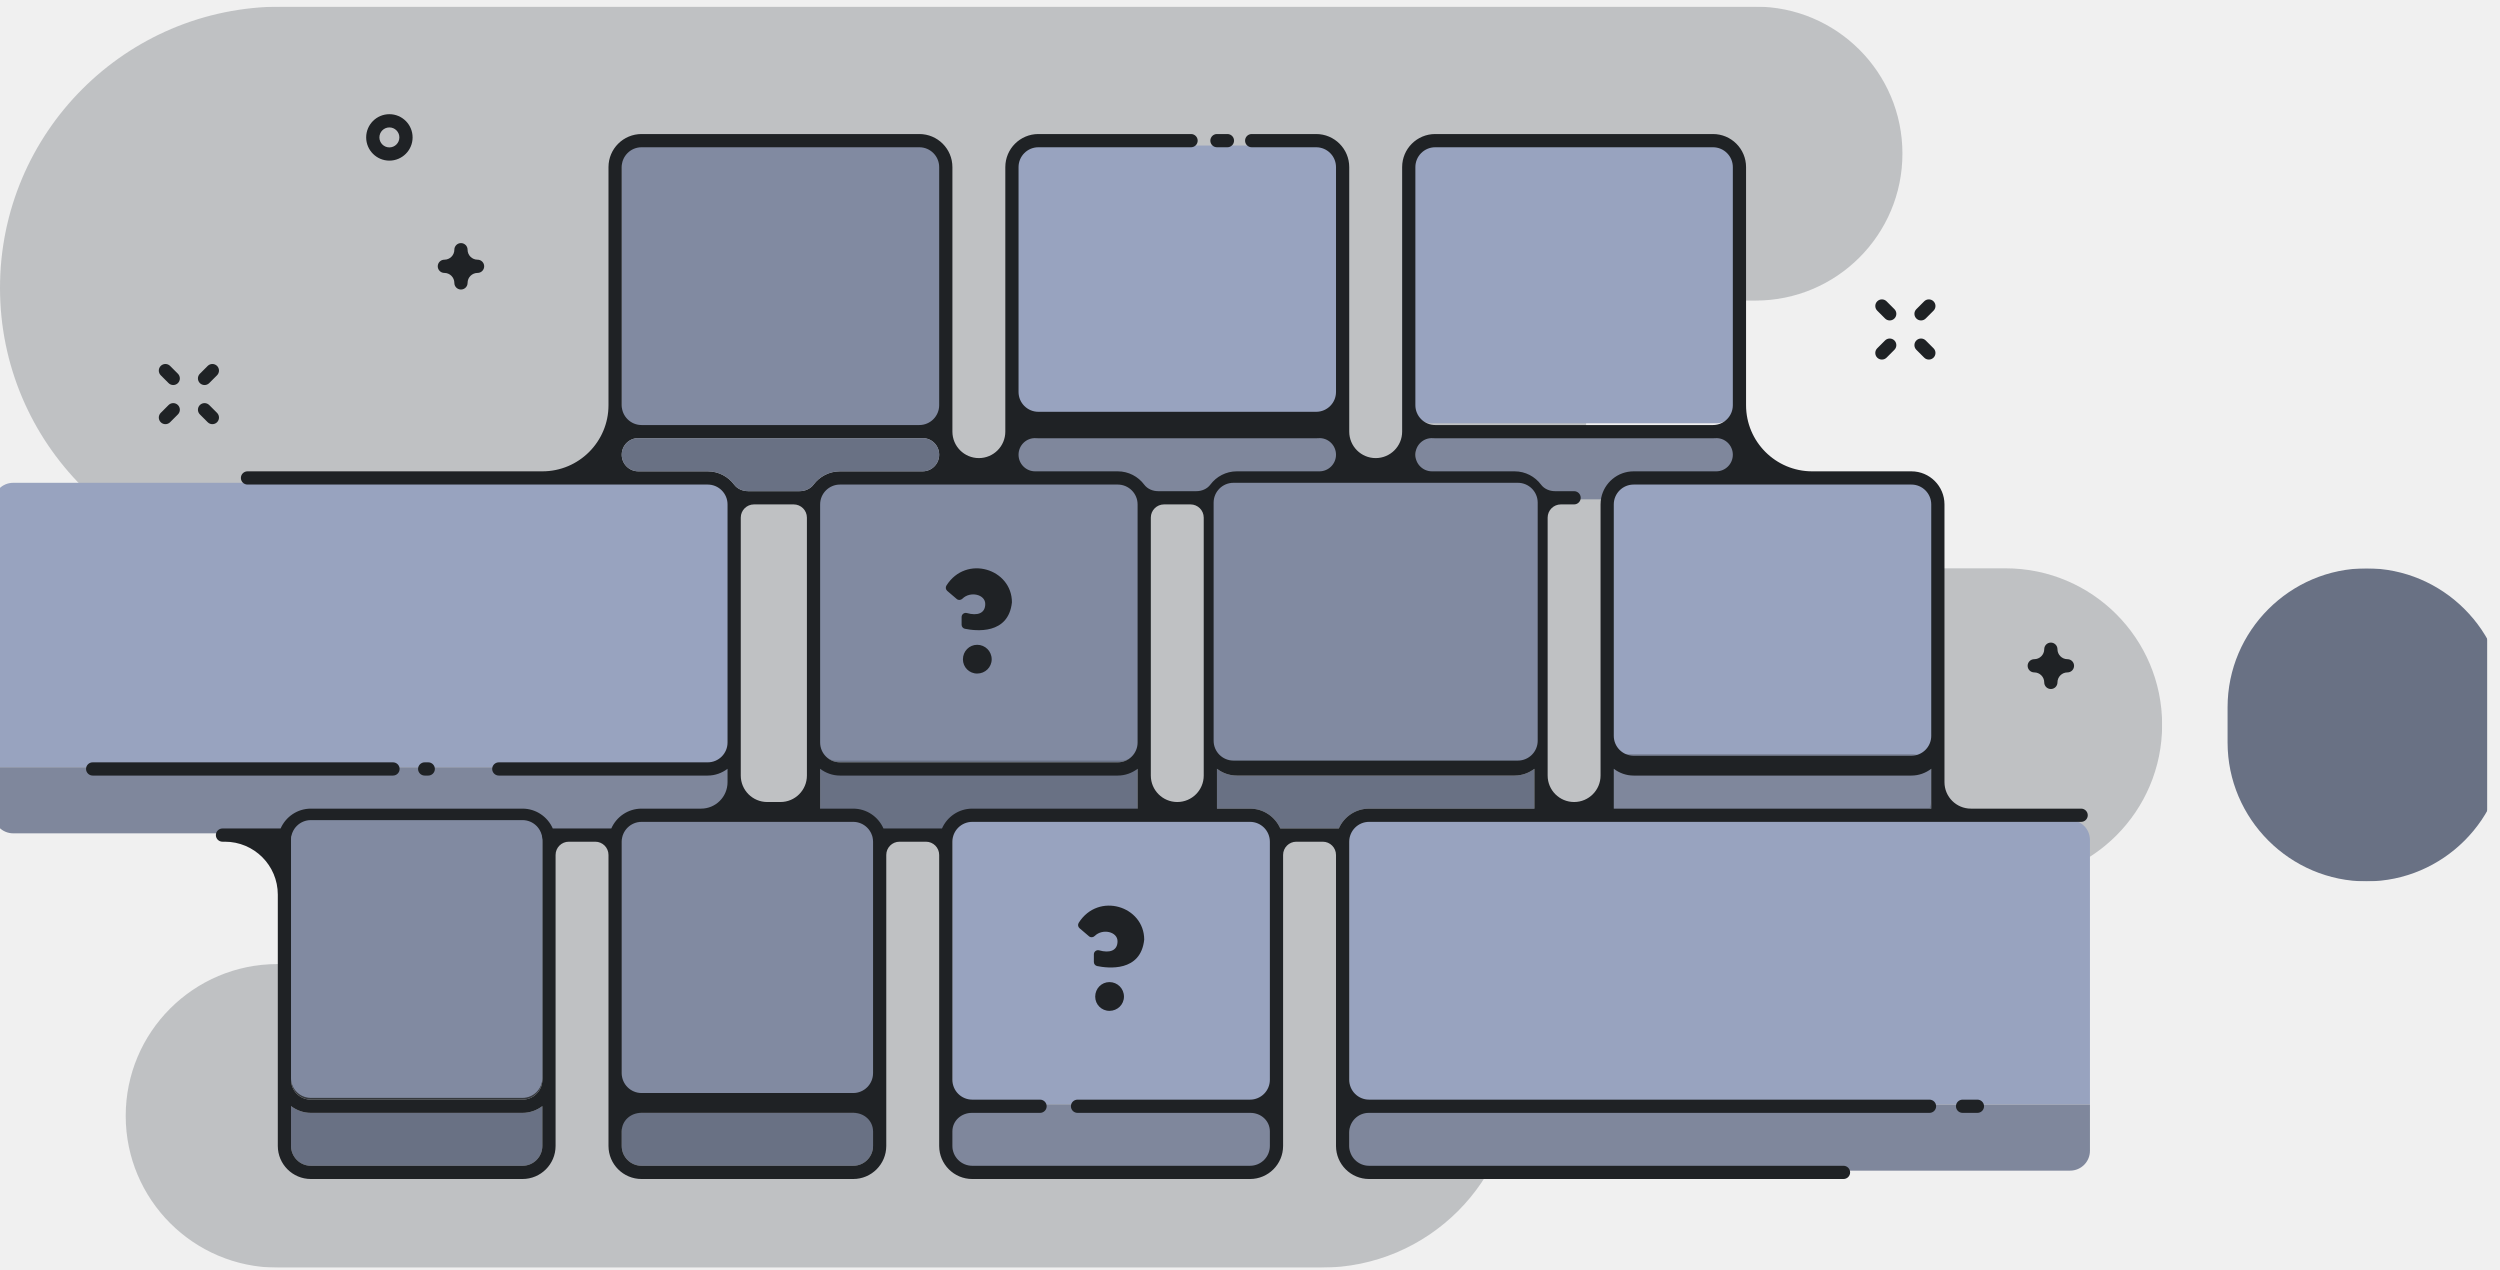
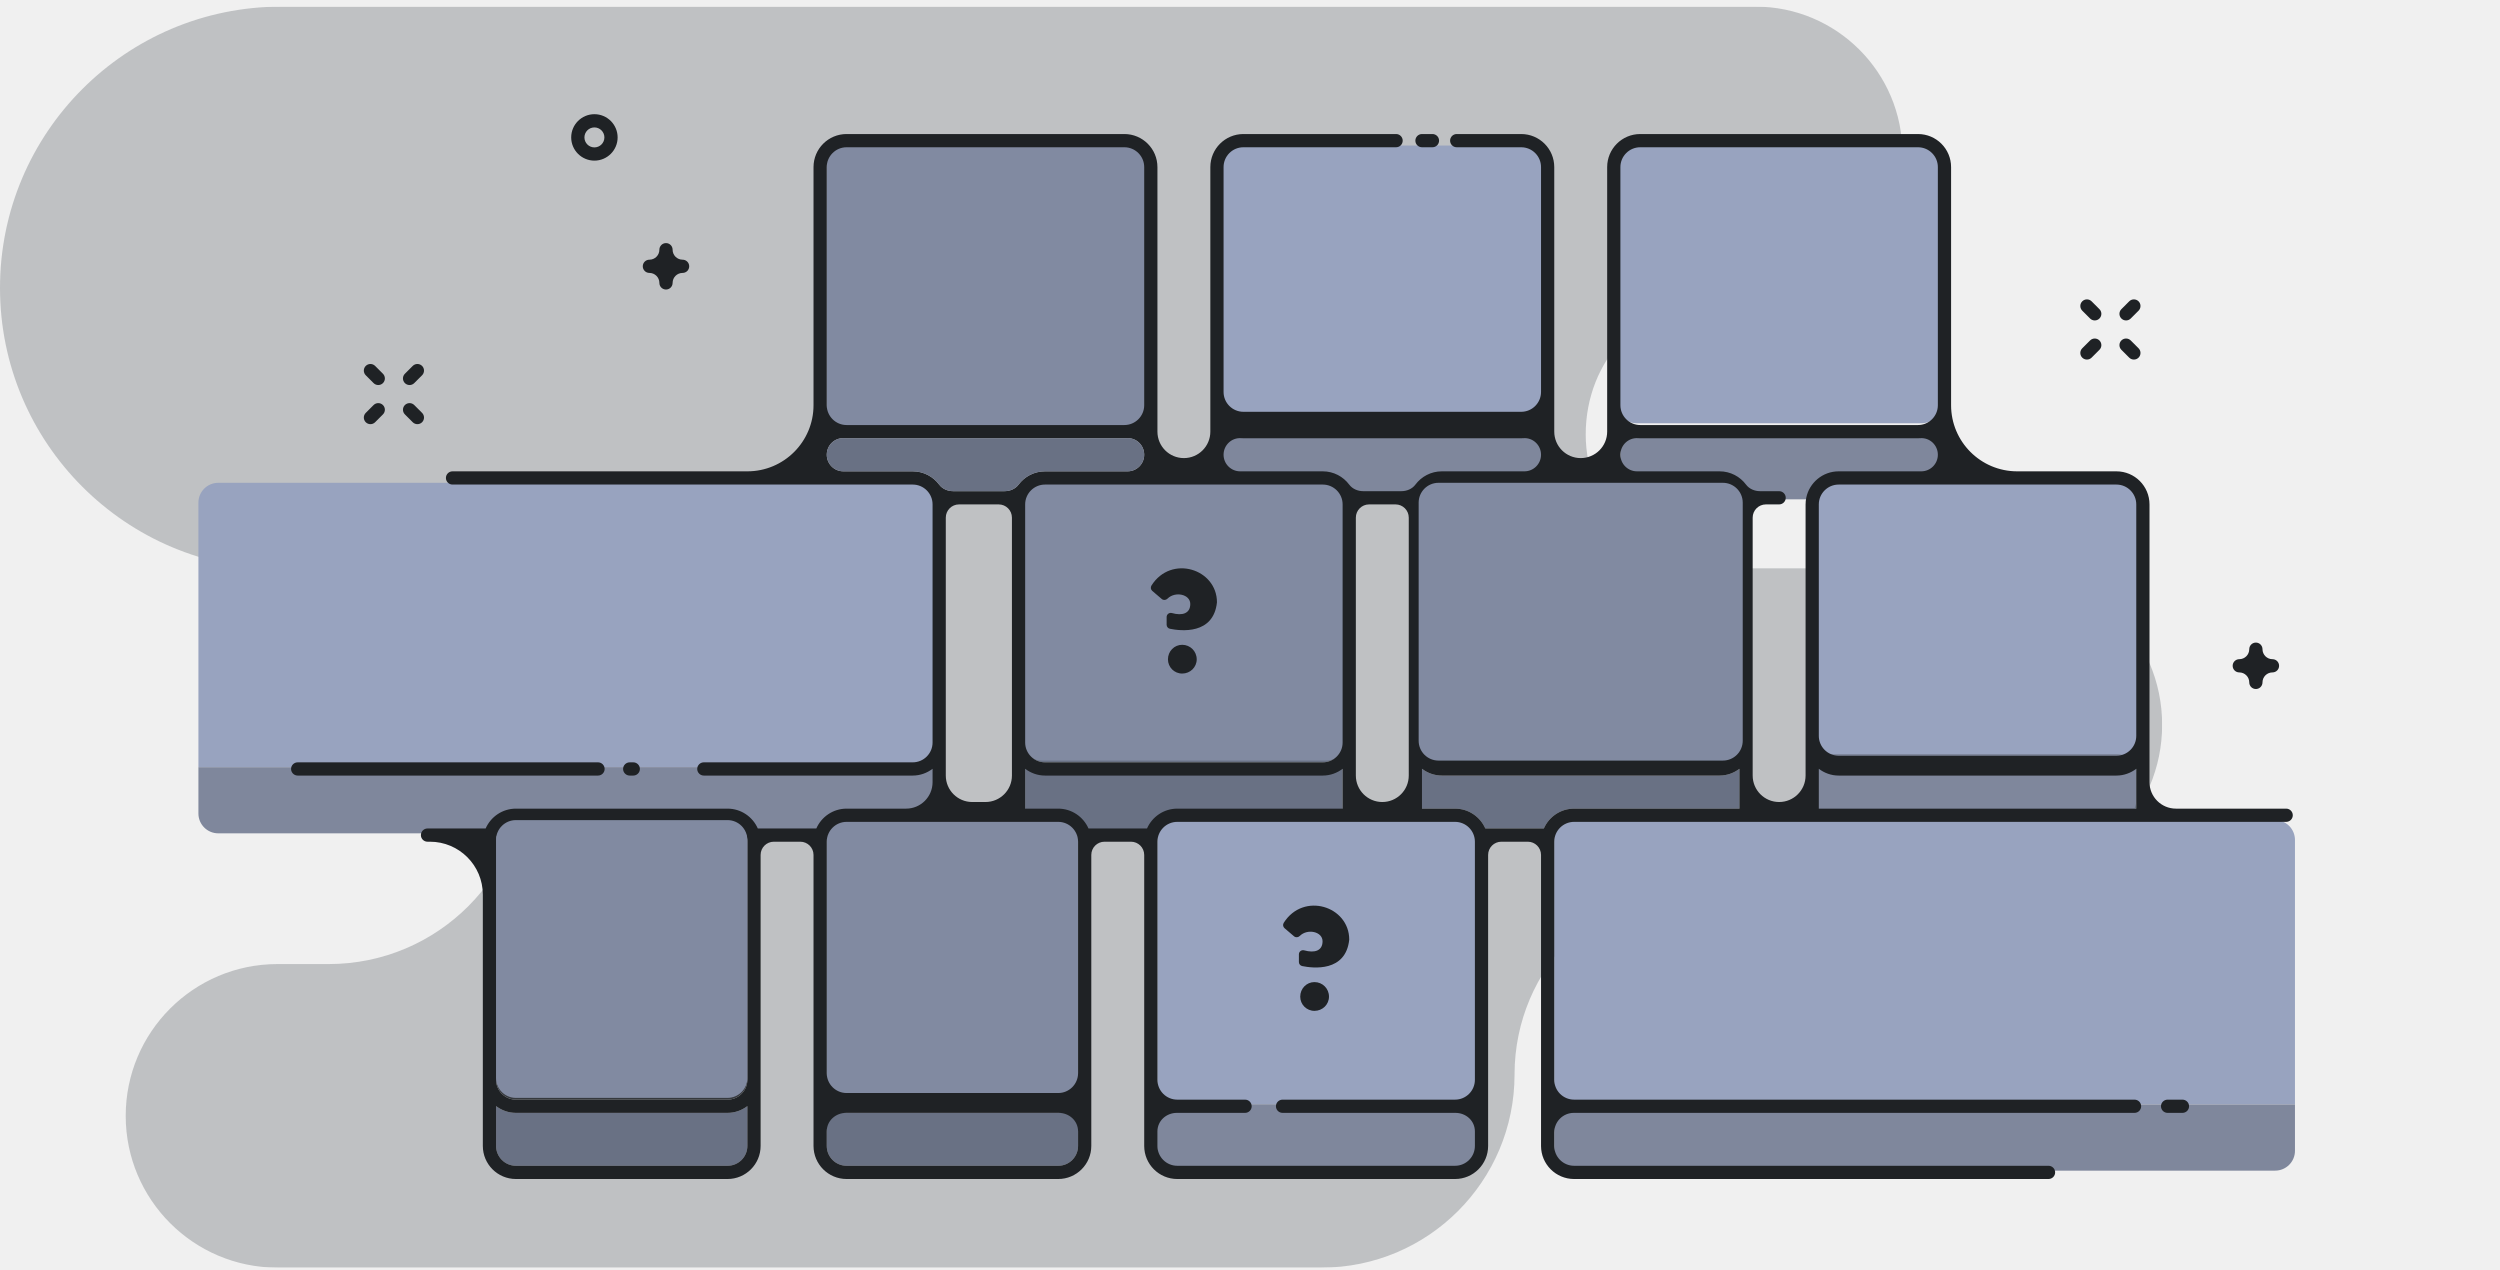
<svg xmlns="http://www.w3.org/2000/svg" width="378" height="192" viewBox="0 0 378 192" fill="none">
  <g clip-path="url(#clip0)">
    <mask id="mask0" mask-type="alpha" maskUnits="userSpaceOnUse" x="0" y="1" width="327" height="191">
      <path d="M0 96.334V191.667H326.916V1H0V96.334Z" fill="white" />
    </mask>
    <g mask="url(#mask0)">
      <path fill-rule="evenodd" clip-rule="evenodd" d="M287.648 23.22V23.23C287.648 35.501 277.7 45.449 265.428 45.449H259.24C248.062 45.449 239.76 54.511 239.76 65.69C239.76 76.867 248.822 85.93 260 85.93H303.248C316.32 85.93 326.916 96.527 326.916 109.598C326.916 122.669 316.32 133.266 303.248 133.266H258.2C242.073 133.266 229 146.339 229 162.466C229 178.593 215.927 191.667 199.8 191.667H41.957C29.282 191.667 19.007 181.392 19.007 168.717C19.007 156.042 29.282 145.766 41.957 145.766H49.694C66.18 145.766 79.544 132.402 79.544 115.916V115.908C79.544 99.423 66.18 86.059 49.694 86.059H42.529C19.041 86.059 0 67.018 0 43.53C0 20.041 19.041 1 42.529 1H265.428C277.7 1 287.648 10.949 287.648 23.22Z" fill="#4F545C" fill-opacity="0.3" />
    </g>
-     <rect x="153.5" y="22" width="49" height="42" rx="3" fill="#98A3BF" />
-     <rect x="213.5" y="22" width="49" height="42" rx="3" fill="#98A3BF" />
-     <rect x="243.5" y="73" width="49" height="42" rx="3" fill="#98A3BF" />
-     <rect x="144" y="124" width="49" height="43" rx="3" fill="#98A3BF" />
-     <path d="M204 127C204 125.343 205.343 124 207 124H313C314.657 124 316 125.343 316 127V167H207C205.343 167 204 165.657 204 164V127Z" fill="#98A3BF" />
-     <path d="M-1 76C-1 74.343 0.343 73 2 73H108C109.657 73 111 74.343 111 76V116H-1V76Z" fill="#98A3BF" />
-     <path fill-rule="evenodd" clip-rule="evenodd" d="M145.892 95.071C145.601 95.011 145.394 94.756 145.394 94.459V93.294C145.394 92.874 145.797 92.581 146.2 92.695C147.771 93.137 148.97 92.758 148.97 91.322C148.97 89.848 146.685 89.362 145.527 90.514C145.288 90.753 144.915 90.788 144.659 90.569L143.225 89.346C142.988 89.144 142.934 88.797 143.1 88.534C146.075 83.826 153.004 86.007 153.004 91.07C152.488 96.014 147.501 95.401 145.892 95.071ZM147.747 101.842C146.551 101.842 145.595 100.885 145.595 99.689C145.595 98.471 146.551 97.493 147.747 97.493C148.965 97.493 149.944 98.471 149.944 99.689C149.944 100.885 148.965 101.842 147.747 101.842ZM172.004 86.266V76.266C172.004 74.612 170.659 73.266 169.004 73.266H127.004C125.35 73.266 124.004 74.612 124.004 76.266V86.266V112.266C124.004 113.921 125.35 115.266 127.004 115.266H169.004C170.659 115.266 172.004 113.921 172.004 112.266V86.266ZM193.58 125.266H202.428C203.201 123.503 204.959 122.266 207.004 122.266H232.004V116.241C231.165 116.875 230.134 117.266 229.004 117.266H187.004C185.874 117.266 184.842 116.875 184.004 116.241V122.266H189.004C191.049 122.266 192.806 123.503 193.58 125.266ZM292.004 116.241C291.166 116.876 290.134 117.266 289.004 117.266H247.004C245.874 117.266 244.842 116.876 244.004 116.241V122.266H292.004V116.241ZM82.004 167.241C81.166 167.876 80.134 168.266 79.004 168.266H47.004C45.874 168.266 44.842 167.876 44.004 167.241V173.266C44.004 174.921 45.35 176.266 47.004 176.266H79.004C80.658 176.266 82.004 174.921 82.004 173.266V167.241ZM132.004 167.241C131.166 167.876 130.134 168.266 129.004 168.266H97.004C95.874 168.266 94.842 167.876 94.004 167.241V173.266C94.004 174.921 95.35 176.266 97.004 176.266H129.004C130.658 176.266 132.004 174.921 132.004 173.266V167.241ZM129.004 124.266H97.004C95.35 124.266 94.004 125.612 94.004 127.266V137.266V163.266C94.004 164.92 95.35 166.266 97.004 166.266H129.004C130.658 166.266 132.004 164.92 132.004 163.266V137.266V127.266C132.004 125.612 130.658 124.266 129.004 124.266ZM157.255 168.266H147.004C145.874 168.266 144.842 167.875 144.004 167.241V173.266C144.004 174.92 145.35 176.266 147.004 176.266H189.004C190.658 176.266 192.004 174.92 192.004 173.266V167.241C191.166 167.875 190.134 168.266 189.004 168.266H162.922C162.37 168.266 161.922 167.819 161.922 167.266H158.255C158.255 167.819 157.807 168.266 157.255 168.266Z" fill="#697184" />
-     <path d="M-1 116H111V123C111 124.657 109.657 126 108 126H2C0.343 126 -1 124.657 -1 123V116Z" fill="#7F879C" />
-     <path fill-rule="evenodd" clip-rule="evenodd" d="M184.004 22.266H185.587C186.14 22.266 186.587 21.819 186.587 21.266C186.587 20.713 186.14 20.266 185.587 20.266H184.004C183.452 20.266 183.004 20.713 183.004 21.266C183.004 21.819 183.452 22.266 184.004 22.266ZM60.422 116.266C60.422 115.713 59.974 115.266 59.422 115.266H14.01C13.458 115.266 13.01 115.713 13.01 116.266C13.011 116.819 13.458 117.266 14.01 117.266H59.422C59.974 117.266 60.422 116.819 60.422 116.266ZM64.752 117.266C65.304 117.266 65.752 116.819 65.752 116.266C65.752 115.713 65.304 115.266 64.752 115.266H64.211C63.659 115.266 63.211 115.713 63.211 116.266C63.212 116.819 63.659 117.266 64.211 117.266H64.752Z" fill="#1F2225" />
-     <rect x="94" y="22" width="49" height="43" rx="3" fill="#818AA1" />
-     <rect x="123.5" y="73" width="49" height="42" rx="3" fill="#818AA1" />
-     <rect x="94" y="124" width="38" height="42" rx="3" fill="#818AA1" />
-     <path d="M204 170C204 168.343 205.343 167 207 167H316V174C316 175.657 314.657 177 313 177H207C205.343 177 204 175.657 204 174V170Z" fill="#7F879C" />
-     <path d="M144 170C144 168.343 145.343 167 147 167H190C191.657 167 193 168.343 193 170V174C193 175.657 191.657 177 190 177H147C145.343 177 144 175.657 144 174V170Z" fill="#7F879C" />
-     <path d="M214 68C214 66.343 215.343 65 217 65H260C261.657 65 263 66.343 263 68V69.5C263 71.157 261.657 72.5 260 72.5H255H246.942C246.031 72.5 245.169 72.914 244.599 73.626L243.5 75C243.18 75.32 242.746 75.5 242.293 75.5H241H234L216.925 75.073C215.298 75.032 214 73.702 214 72.074V68Z" fill="#7F879C" />
-     <path d="M243 117C243 115.343 244.343 114 246 114H289C290.657 114 292 115.343 292 117V121C292 122.657 290.657 124 289 124H246C244.343 124 243 122.657 243 121V117Z" fill="#7F879C" />
-     <path d="M153 65H203V72H186.5L182 74.5L178 75L174 74.5L170 72H153V65Z" fill="#7F879C" />
-     <path fill-rule="evenodd" clip-rule="evenodd" d="M133.576 126H142.424C143.197 124.047 144.955 122.676 147 122.676H172V116C171.161 116.702 170.13 117.136 169 117.136H127C125.87 117.136 124.838 116.702 124 116V122.676H129C131.045 122.676 132.802 124.047 133.576 126Z" fill="#697184" />
-     <path fill-rule="evenodd" clip-rule="evenodd" d="M202.428 125.266H193.58C192.806 123.503 191.049 122.266 189.004 122.266H184.004V116.241C184.843 116.875 185.874 117.266 187.004 117.266H229.004C230.134 117.266 231.166 116.875 232.004 116.241V122.266H207.004C204.959 122.266 203.201 123.503 202.428 125.266ZM192.004 137.266V163.266C192.004 164.923 190.661 166.266 189.004 166.266H162.922C162.37 166.266 161.922 166.713 161.922 167.266C161.922 167.819 162.37 168.266 162.922 168.266H189.004H189.038C190.651 168.254 192.004 169.453 192.004 171.066V173.266C192.004 174.923 190.661 176.266 189.004 176.266H147.004C145.347 176.266 144.004 174.923 144.004 173.266V171.066C144.004 169.453 145.358 168.254 146.97 168.266H147.004H157.255C157.807 168.266 158.255 167.819 158.255 167.266C158.255 166.713 157.807 166.266 157.255 166.266H147.004C145.347 166.266 144.004 164.923 144.004 163.266V137.266V127.266C144.004 125.609 145.347 124.266 147.004 124.266H189.004C190.661 124.266 192.004 125.609 192.004 127.266V137.266ZM142.428 125.266H133.58C132.806 123.503 131.049 122.266 129.004 122.266H124.004V116.241C124.843 116.875 125.874 117.266 127.004 117.266H169.004C170.134 117.266 171.166 116.875 172.004 116.241V122.266H147.004C144.959 122.266 143.201 123.503 142.428 125.266ZM132.004 137.266V162.265C132.004 163.919 130.658 165.265 129.004 165.265H97.004C95.35 165.265 94.004 163.919 94.004 162.265V137.266V127.266C94.004 125.612 95.35 124.266 97.004 124.266H129.004C130.658 124.266 132.004 125.612 132.004 127.266V137.266ZM132.004 173.266C132.004 174.923 130.661 176.266 129.004 176.266H97.004C95.347 176.266 94.004 174.923 94.004 173.266V171.066C94.004 169.453 95.358 168.254 96.97 168.266H97.004H129.004H129.038C130.651 168.254 132.004 169.453 132.004 171.066V173.266ZM118.004 121.265H116.004C113.795 121.265 112.004 119.474 112.004 117.265V112.266V86.266V78.266C112.004 77.162 112.9 76.266 114.004 76.266H120.004C121.109 76.266 122.004 77.162 122.004 78.266V86.266V112.266V117.265C122.004 119.474 120.213 121.265 118.004 121.265ZM107.004 71.266H96.514C95.128 71.266 94.004 70.142 94.004 68.756V68.752C94.004 67.309 95.217 66.151 96.656 66.253C96.771 66.262 96.887 66.266 97.004 66.266H139.004C139.121 66.266 139.238 66.262 139.353 66.253C140.792 66.151 142.004 67.309 142.004 68.752V68.756C142.004 70.142 140.881 71.266 139.494 71.266H127.004C125.368 71.266 123.916 72.058 123.005 73.277C122.514 73.933 121.702 74.266 120.883 74.266H113.125C112.306 74.266 111.494 73.933 111.004 73.277C110.092 72.058 108.64 71.266 107.004 71.266ZM94.004 35.266V25.266C94.004 23.612 95.35 22.266 97.004 22.266H139.004C140.658 22.266 142.004 23.612 142.004 25.266V35.266V61.266C142.004 62.92 140.658 64.266 139.004 64.266H97.004C95.35 64.266 94.004 62.92 94.004 61.266V35.266ZM169.004 73.266C170.658 73.266 172.004 74.612 172.004 76.266V86.266V112.266C172.004 113.92 170.658 115.266 169.004 115.266H127.004C125.35 115.266 124.004 113.92 124.004 112.266V86.266V76.266C124.004 74.612 125.35 73.266 127.004 73.266H169.004ZM174.004 112.266V86.266V78.266C174.004 77.162 174.9 76.266 176.004 76.266H180.004C181.109 76.266 182.004 77.162 182.004 78.266V86.266V112.266V117.265C182.004 119.474 180.213 121.265 178.004 121.265C175.795 121.265 174.004 119.474 174.004 117.265V112.266ZM154.004 68.752C154.004 67.309 155.217 66.151 156.656 66.253C156.771 66.262 156.887 66.266 157.004 66.266H199.004C199.121 66.266 199.238 66.262 199.353 66.253C200.792 66.151 202.004 67.309 202.004 68.752V68.756C202.004 70.142 200.881 71.266 199.494 71.266H187.004C185.368 71.266 183.916 72.058 183.005 73.277C182.514 73.933 181.702 74.266 180.883 74.266H175.125C174.306 74.266 173.494 73.933 173.004 73.277C172.092 72.058 170.64 71.266 169.004 71.266H156.514C155.128 71.266 154.004 70.142 154.004 68.756V68.752ZM229.004 73.266C230.658 73.266 232.004 74.612 232.004 76.266V86.266V111.265C232.004 112.919 230.658 114.265 229.004 114.265H187.004C185.35 114.265 184.004 112.919 184.004 111.265V86.266V76.266C184.004 74.612 185.35 73.266 187.004 73.266H229.004ZM214.004 68.752C214.004 67.309 215.217 66.151 216.656 66.253C216.771 66.262 216.887 66.266 217.004 66.266H259.004C259.121 66.266 259.238 66.262 259.353 66.253C260.792 66.151 262.004 67.309 262.004 68.752V68.756C262.004 70.142 260.881 71.266 259.494 71.266H247.004C244.59 71.266 242.57 72.987 242.105 75.266C242.039 75.589 242.004 75.924 242.004 76.266V86.266V112.266V117.265C242.004 119.474 240.213 121.265 238.004 121.265C235.795 121.265 234.004 119.474 234.004 117.265V112.266V86.266V78.266C234.004 77.162 234.9 76.266 236.004 76.266H238.004C238.556 76.266 239.004 75.819 239.004 75.266C239.004 74.713 238.556 74.266 238.004 74.266H235.125C234.306 74.266 233.494 73.933 233.004 73.277C232.092 72.058 230.64 71.266 229.004 71.266H216.514C215.128 71.266 214.004 70.142 214.004 68.756V68.752ZM214.004 35.266V25.266C214.004 23.612 215.35 22.266 217.004 22.266H259.004C260.658 22.266 262.004 23.612 262.004 25.266V35.266V61.266C262.004 62.92 260.658 64.266 259.004 64.266H217.004C215.35 64.266 214.004 62.92 214.004 61.266V35.266ZM289.004 73.266C290.658 73.266 292.004 74.612 292.004 76.266V86.266V111.265C292.004 112.919 290.658 114.265 289.004 114.265H247.004C245.35 114.265 244.004 112.919 244.004 111.265V86.266V76.266C244.004 74.612 245.35 73.266 247.004 73.266H289.004ZM292.004 122.266H244.004V116.241C244.843 116.875 245.874 117.266 247.004 117.266H289.004C290.134 117.266 291.166 116.875 292.004 116.241V122.266ZM82.004 137.266V163.266C82.004 164.92 80.658 166.266 79.004 166.266H47.004C45.35 166.266 44.004 164.92 44.004 163.266V137.266V127.266C44.004 125.612 45.35 124.266 47.004 124.266H79.004C80.658 124.266 82.004 125.612 82.004 127.266V137.266ZM82.004 173.266C82.004 174.92 80.658 176.266 79.004 176.266H47.004C45.35 176.266 44.004 174.92 44.004 173.266V167.241C44.843 167.875 45.874 168.266 47.004 168.266H79.004C80.134 168.266 81.166 167.875 82.004 167.241V173.266ZM291.741 166.266H207.004C205.347 166.266 204.004 164.923 204.004 163.266V137.266V127.266C204.004 125.609 205.347 124.266 207.004 124.266H314.669C315.221 124.266 315.668 123.819 315.669 123.266C315.669 122.713 315.221 122.266 314.669 122.266H298.004C295.795 122.266 294.004 120.475 294.004 118.266V112.266V86.266V76.266C294.004 73.504 291.765 71.266 289.004 71.266H274.004C268.481 71.266 264.004 66.788 264.004 61.266V35.266V25.266C264.004 22.504 261.765 20.266 259.004 20.266H217.004C214.243 20.266 212.004 22.504 212.004 25.266V35.266V61.266V65.264C212.004 67.474 210.213 69.264 208.004 69.264C205.795 69.264 204.004 67.474 204.004 65.264V61.266V35.266V25.266C204.004 22.504 201.765 20.266 199.004 20.266H189.255C188.703 20.266 188.255 20.713 188.255 21.266C188.255 21.819 188.703 22.266 189.255 22.266H199.004C200.661 22.266 202.004 23.609 202.004 25.266V35.266V59.264C202.004 60.921 200.661 62.264 199.004 62.264H157.004C155.347 62.264 154.004 60.921 154.004 59.264V35.266V25.266C154.004 23.609 155.347 22.266 157.004 22.266H180.088C180.64 22.266 181.088 21.819 181.088 21.266C181.088 20.713 180.64 20.266 180.088 20.266H157.004C154.243 20.266 152.004 22.504 152.004 25.266V35.266V61.266V65.264C152.004 67.474 150.213 69.264 148.004 69.264C145.795 69.264 144.004 67.474 144.004 65.264V61.266V35.266V25.266C144.004 22.504 141.765 20.266 139.004 20.266H97.004C94.243 20.266 92.004 22.504 92.004 25.266V35.266V61.266C92.004 66.788 87.527 71.266 82.004 71.266H37.422C36.869 71.266 36.422 71.713 36.422 72.266C36.422 72.819 36.869 73.266 37.422 73.266H107.004C108.661 73.266 110.004 74.609 110.004 76.266V86.266V112.266C110.004 113.923 108.661 115.266 107.004 115.266H75.419C74.866 115.266 74.419 115.713 74.419 116.266C74.419 116.819 74.866 117.266 75.419 117.266H107.004C108.134 117.266 109.166 116.875 110.004 116.241V118.266C110.004 120.475 108.213 122.266 106.004 122.266H97.004C94.959 122.266 93.201 123.503 92.428 125.266H83.58C82.806 123.503 81.049 122.266 79.004 122.266H47.004C44.959 122.266 43.201 123.503 42.428 125.266H33.639C33.087 125.266 32.639 125.713 32.639 126.266C32.639 126.819 33.087 127.266 33.639 127.266H34.004C38.423 127.266 42.004 130.848 42.004 135.266V137.266V163.266V173.266C42.004 176.028 44.243 178.266 47.004 178.266H79.004C81.765 178.266 84.004 176.028 84.004 173.266V163.266V137.266V129.266C84.004 128.162 84.9 127.266 86.004 127.266H90.004C91.109 127.266 92.004 128.162 92.004 129.266V137.266V163.266V173.266C92.004 176.028 94.243 178.266 97.004 178.266H129.004C131.765 178.266 134.004 176.028 134.004 173.266V163.266V137.266V129.266C134.004 128.162 134.9 127.266 136.004 127.266H140.004C141.109 127.266 142.004 128.162 142.004 129.266V137.266V163.266V173.266C142.004 176.028 144.243 178.266 147.004 178.266H189.004C191.765 178.266 194.004 176.028 194.004 173.266V163.266V137.266V129.266C194.004 128.162 194.9 127.266 196.004 127.266H200.004C201.109 127.266 202.004 128.162 202.004 129.266V137.266V163.266V173.266C202.004 176.028 204.243 178.266 207.004 178.266H278.737C279.289 178.266 279.737 177.819 279.737 177.266C279.737 176.713 279.289 176.266 278.737 176.266H207.004C205.347 176.266 204.004 174.923 204.004 173.266V171.222C204.004 169.585 205.334 168.26 206.97 168.266H207.004H291.741C292.293 168.266 292.741 167.819 292.741 167.266C292.741 166.713 292.293 166.266 291.741 166.266ZM298.987 166.266H296.741C296.189 166.266 295.741 166.713 295.741 167.266C295.741 167.819 296.189 168.266 296.741 168.266H298.987C299.539 168.266 299.987 167.819 299.987 167.266C299.987 166.713 299.539 166.266 298.987 166.266Z" fill="#1F2225" />
-     <path fill-rule="evenodd" clip-rule="evenodd" d="M147.747 97.493C146.551 97.493 145.594 98.472 145.594 99.689C145.594 100.885 146.551 101.842 147.747 101.842C148.965 101.842 149.943 100.885 149.943 99.689C149.943 98.472 148.965 97.493 147.747 97.493ZM144.659 90.569C144.915 90.788 145.288 90.753 145.527 90.514C146.685 89.362 148.97 89.848 148.97 91.322C148.97 92.758 147.771 93.137 146.2 92.695C145.797 92.581 145.394 92.874 145.394 93.294V94.459C145.394 94.756 145.601 95.011 145.892 95.071C147.501 95.401 152.488 96.014 153.004 91.07C153.004 86.007 146.075 83.826 143.1 88.534C142.934 88.797 142.988 89.144 143.224 89.346L144.659 90.569ZM167.747 148.492C166.551 148.492 165.594 149.471 165.594 150.688C165.594 151.885 166.551 152.842 167.747 152.842C168.965 152.842 169.943 151.885 169.943 150.688C169.943 149.471 168.965 148.492 167.747 148.492ZM163.1 139.533C162.934 139.796 162.987 140.143 163.224 140.345L164.659 141.568C164.915 141.787 165.288 141.752 165.527 141.513C166.684 140.361 168.97 140.847 168.97 142.321C168.97 143.758 167.771 144.137 166.199 143.694C165.796 143.58 165.393 143.873 165.393 144.293V145.458C165.393 145.755 165.6 146.011 165.892 146.07C167.5 146.4 172.488 147.013 173.004 142.069C173.004 137.006 166.074 134.825 163.1 139.533ZM67.188 41.266C68.022 41.266 68.698 41.942 68.698 42.776V42.777C68.698 43.329 69.146 43.777 69.698 43.777C70.251 43.777 70.698 43.329 70.698 42.777V42.776C70.698 41.942 71.374 41.266 72.208 41.266C72.76 41.266 73.208 40.819 73.208 40.266C73.208 39.713 72.76 39.266 72.208 39.266C71.374 39.266 70.698 38.59 70.698 37.756C70.698 37.204 70.251 36.756 69.698 36.756C69.146 36.756 68.698 37.204 68.698 37.756C68.698 38.59 68.022 39.266 67.188 39.266C66.636 39.266 66.188 39.713 66.188 40.266C66.188 40.819 66.636 41.266 67.188 41.266ZM307.578 101.669C308.412 101.669 309.088 102.346 309.088 103.179C309.088 103.732 309.536 104.179 310.088 104.179C310.641 104.179 311.088 103.732 311.088 103.179C311.088 102.346 311.765 101.669 312.598 101.669H312.599C313.151 101.669 313.599 101.222 313.599 100.669C313.599 100.116 313.151 99.669 312.599 99.669H312.598C311.765 99.669 311.088 98.993 311.088 98.159C311.088 97.607 310.641 97.159 310.088 97.159C309.536 97.159 309.088 97.607 309.088 98.159C309.088 98.993 308.412 99.669 307.578 99.669C307.026 99.669 306.578 100.116 306.578 100.669C306.578 101.222 307.026 101.669 307.578 101.669ZM30.927 58.218C31.183 58.218 31.439 58.12 31.634 57.925L32.818 56.741C33.208 56.351 33.208 55.718 32.818 55.327C32.427 54.937 31.794 54.937 31.404 55.327L30.22 56.511C29.829 56.902 29.829 57.534 30.22 57.925C30.415 58.12 30.671 58.218 30.927 58.218ZM25.011 64.134C25.267 64.134 25.523 64.036 25.718 63.841L26.901 62.657C27.292 62.267 27.292 61.634 26.901 61.243C26.511 60.853 25.877 60.853 25.487 61.243L24.304 62.427C23.913 62.818 23.913 63.45 24.304 63.841C24.499 64.036 24.755 64.134 25.011 64.134ZM31.404 63.841C31.599 64.036 31.855 64.134 32.111 64.134C32.367 64.134 32.623 64.036 32.818 63.841C33.209 63.45 33.209 62.818 32.818 62.427L31.634 61.243C31.244 60.853 30.611 60.853 30.22 61.243C29.83 61.634 29.83 62.267 30.22 62.657L31.404 63.841ZM25.487 57.925C25.682 58.12 25.938 58.218 26.194 58.218C26.45 58.218 26.706 58.12 26.901 57.925C27.292 57.534 27.292 56.902 26.901 56.511L25.718 55.327C25.327 54.937 24.695 54.937 24.304 55.327C23.913 55.718 23.913 56.351 24.304 56.741L25.487 57.925ZM290.46 48.452C290.716 48.452 290.972 48.353 291.167 48.158L292.35 46.974C292.741 46.584 292.741 45.952 292.35 45.56C291.96 45.17 291.326 45.17 290.936 45.56L289.753 46.745C289.362 47.136 289.362 47.767 289.753 48.158C289.948 48.353 290.204 48.452 290.46 48.452ZM284.543 54.367C284.799 54.367 285.055 54.27 285.25 54.075L286.433 52.891C286.824 52.501 286.824 51.867 286.433 51.477C286.043 51.087 285.409 51.087 285.019 51.477L283.836 52.66C283.445 53.051 283.445 53.684 283.836 54.075C284.031 54.27 284.287 54.367 284.543 54.367ZM290.936 54.075C291.131 54.27 291.387 54.367 291.643 54.367C291.899 54.367 292.155 54.27 292.35 54.075C292.741 53.684 292.741 53.051 292.35 52.66L291.167 51.477C290.776 51.087 290.144 51.087 289.753 51.477C289.362 51.867 289.362 52.501 289.753 52.891L290.936 54.075ZM285.02 48.158C285.215 48.353 285.471 48.452 285.727 48.452C285.983 48.452 286.239 48.353 286.434 48.158C286.825 47.767 286.825 47.136 286.434 46.745L285.251 45.56C284.86 45.17 284.228 45.17 283.837 45.56C283.446 45.952 283.446 46.584 283.837 46.974L285.02 48.158ZM58.875 19.266C59.708 19.266 60.385 19.944 60.385 20.777C60.385 21.609 59.708 22.287 58.875 22.287C58.042 22.287 57.365 21.609 57.365 20.777C57.365 19.944 58.042 19.266 58.875 19.266ZM58.875 24.287C60.811 24.287 62.385 22.712 62.385 20.777C62.385 18.841 60.811 17.266 58.875 17.266C56.94 17.266 55.365 18.841 55.365 20.777C55.365 22.712 56.94 24.287 58.875 24.287Z" fill="#1F2225" />
-     <mask id="mask1" mask-type="alpha" maskUnits="userSpaceOnUse" x="334" y="85" width="43" height="49">
-       <path d="M376.06 85.93V133.266H334.06V85.93H376.06Z" fill="white" />
-     </mask>
-     <g mask="url(#mask1)">
-       <path fill-rule="evenodd" clip-rule="evenodd" d="M357.81 133.266C369.36 133.266 378.81 123.816 378.81 112.266V106.93C378.81 95.38 369.36 85.93 357.81 85.93C346.26 85.93 336.81 95.38 336.81 106.93V112.266C336.81 123.816 346.26 133.266 357.81 133.266Z" fill="#697184" />
-     </g>
-     <path fill-rule="evenodd" clip-rule="evenodd" d="M229.004 73.266C230.658 73.266 232.004 74.612 232.004 76.266V86.266V111.265C232.004 112.919 230.658 114.265 229.004 114.265H187.004C185.35 114.265 184.004 112.919 184.004 111.265V86.266V76.266C184.004 74.612 185.35 73.266 187.004 73.266H229.004ZM82.004 137.266V163.266C82.004 164.92 80.658 166.266 79.004 166.266H47.004C45.35 166.266 44.004 164.92 44.004 163.266V137.266V127.266C44.004 125.612 45.35 124.266 47.004 124.266H79.004C80.658 124.266 82.004 125.612 82.004 127.266V137.266Z" fill="#36393E" />
-     <rect x="44" y="124" width="38" height="42" rx="3" fill="#818AA1" />
-     <path fill-rule="evenodd" clip-rule="evenodd" d="M107.004 71.266H96.514C95.128 71.266 94.004 70.142 94.004 68.756V68.752C94.004 67.309 95.216 66.151 96.655 66.253C96.771 66.262 96.887 66.266 97.004 66.266H139.004C139.121 66.266 139.237 66.262 139.353 66.253C140.792 66.151 142.004 67.309 142.004 68.752V68.756C142.004 70.142 140.88 71.266 139.494 71.266H127.004C125.368 71.266 123.916 72.058 123.004 73.277C122.514 73.933 121.702 74.266 120.883 74.266H113.125C112.306 74.266 111.494 73.933 111.004 73.277C110.092 72.058 108.64 71.266 107.004 71.266Z" fill="#697184" />
-     <rect x="183.5" y="73" width="49" height="42" rx="3" fill="#818AA1" />
+     <rect x="184.5" y="22" width="49" height="42" rx="3" fill="#98A3BF" />
+     <rect x="244.5" y="22" width="49" height="42" rx="3" fill="#98A3BF" />
+     <rect x="274.5" y="73" width="49" height="42" rx="3" fill="#98A3BF" />
+     <rect x="175" y="124" width="49" height="43" rx="3" fill="#98A3BF" />
+     <path d="M235 127C235 125.343 236.343 124 238 124H344C345.657 124 347 125.343 347 127V167H238C236.343 167 235 165.657 235 164V127Z" fill="#98A3BF" />
+     <path d="M30 76C30 74.343 31.343 73 33 73H139C140.657 73 142 74.343 142 76V116H30V76Z" fill="#98A3BF" />
+     <path fill-rule="evenodd" clip-rule="evenodd" d="M176.892 95.071C176.601 95.011 176.394 94.756 176.394 94.459V93.294C176.394 92.874 176.797 92.581 177.2 92.695C178.771 93.137 179.97 92.758 179.97 91.322C179.97 89.848 177.685 89.362 176.527 90.514C176.288 90.753 175.915 90.788 175.659 90.569L174.225 89.346C173.988 89.144 173.934 88.797 174.1 88.534C177.075 83.826 184.004 86.007 184.004 91.07C183.488 96.014 178.501 95.401 176.892 95.071ZM178.747 101.842C177.551 101.842 176.595 100.885 176.595 99.689C176.595 98.471 177.551 97.493 178.747 97.493C179.965 97.493 180.944 98.471 180.944 99.689C180.944 100.885 179.965 101.842 178.747 101.842ZM203.004 86.266V76.266C203.004 74.612 201.659 73.266 200.004 73.266H158.004C156.35 73.266 155.004 74.612 155.004 76.266V86.266V112.266C155.004 113.921 156.35 115.266 158.004 115.266H200.004C201.659 115.266 203.004 113.921 203.004 112.266V86.266ZM224.58 125.266H233.428C234.201 123.503 235.959 122.266 238.004 122.266H263.004V116.241C262.165 116.875 261.134 117.266 260.004 117.266H218.004C216.874 117.266 215.842 116.875 215.004 116.241V122.266H220.004C222.049 122.266 223.806 123.503 224.58 125.266ZM323.004 116.241C322.166 116.876 321.134 117.266 320.004 117.266H278.004C276.874 117.266 275.842 116.876 275.004 116.241V122.266H323.004V116.241ZM113.004 167.241C112.166 167.876 111.134 168.266 110.004 168.266H78.004C76.874 168.266 75.842 167.876 75.004 167.241V173.266C75.004 174.921 76.35 176.266 78.004 176.266H110.004C111.658 176.266 113.004 174.921 113.004 173.266V167.241ZM163.004 167.241C162.166 167.876 161.134 168.266 160.004 168.266H128.004C126.874 168.266 125.842 167.876 125.004 167.241V173.266C125.004 174.921 126.35 176.266 128.004 176.266H160.004C161.658 176.266 163.004 174.921 163.004 173.266V167.241ZM160.004 124.266H128.004C126.35 124.266 125.004 125.612 125.004 127.266V137.266V163.266C125.004 164.92 126.35 166.266 128.004 166.266H160.004C161.658 166.266 163.004 164.92 163.004 163.266V137.266V127.266C163.004 125.612 161.658 124.266 160.004 124.266ZM188.255 168.266H178.004C176.874 168.266 175.842 167.875 175.004 167.241V173.266C175.004 174.92 176.35 176.266 178.004 176.266H220.004C221.658 176.266 223.004 174.92 223.004 173.266V167.241C222.166 167.875 221.134 168.266 220.004 168.266H193.922C193.37 168.266 192.922 167.819 192.922 167.266H189.255C189.255 167.819 188.807 168.266 188.255 168.266Z" fill="#697184" />
+     <path d="M30 116H142V123C142 124.657 140.657 126 139 126H33C31.343 126 30 124.657 30 123V116Z" fill="#7F879C" />
+     <path fill-rule="evenodd" clip-rule="evenodd" d="M215.004 22.266H216.587C217.14 22.266 217.587 21.819 217.587 21.266C217.587 20.713 217.14 20.266 216.587 20.266H215.004C214.452 20.266 214.004 20.713 214.004 21.266C214.004 21.819 214.452 22.266 215.004 22.266ZM91.422 116.266C91.422 115.713 90.974 115.266 90.422 115.266H45.01C44.458 115.266 44.01 115.713 44.01 116.266C44.011 116.819 44.458 117.266 45.01 117.266H90.422C90.974 117.266 91.422 116.819 91.422 116.266ZM95.752 117.266C96.304 117.266 96.752 116.819 96.752 116.266C96.752 115.713 96.304 115.266 95.752 115.266H95.211C94.659 115.266 94.211 115.713 94.211 116.266C94.212 116.819 94.659 117.266 95.211 117.266H95.752Z" fill="#1F2225" />
+     <rect x="125" y="22" width="49" height="43" rx="3" fill="#818AA1" />
+     <rect x="154.5" y="73" width="49" height="42" rx="3" fill="#818AA1" />
+     <rect x="125" y="124" width="38" height="42" rx="3" fill="#818AA1" />
+     <path d="M235 170C235 168.343 236.343 167 238 167H347V174C347 175.657 345.657 177 344 177H238C236.343 177 235 175.657 235 174V170Z" fill="#7F879C" />
+     <path d="M175 170C175 168.343 176.343 167 178 167H221C222.657 167 224 168.343 224 170V174C224 175.657 222.657 177 221 177H178C176.343 177 175 175.657 175 174V170Z" fill="#7F879C" />
+     <path d="M245 68C245 66.343 246.343 65 248 65H291C292.657 65 294 66.343 294 68V69.5C294 71.157 292.657 72.5 291 72.5H286H277.942C277.031 72.5 276.169 72.914 275.599 73.626L274.5 75V75C274.18 75.32 273.746 75.5 273.293 75.5H272H265L247.925 75.073C246.298 75.032 245 73.702 245 72.074V68Z" fill="#7F879C" />
+     <path d="M274 117C274 115.343 275.343 114 277 114H320C321.657 114 323 115.343 323 117V121C323 122.657 321.657 124 320 124H277C275.343 124 274 122.657 274 121V117Z" fill="#7F879C" />
+     <path d="M184 65H234V72H217.5L213 74.5L209 75L205 74.5L201 72H184V65Z" fill="#7F879C" />
+     <path fill-rule="evenodd" clip-rule="evenodd" d="M164.576 126H173.424C174.197 124.047 175.955 122.676 178 122.676H203V116C202.161 116.702 201.13 117.136 200 117.136H158C156.87 117.136 155.838 116.702 155 116V122.676H160C162.045 122.676 163.802 124.047 164.576 126Z" fill="#697184" />
+     <path fill-rule="evenodd" clip-rule="evenodd" d="M233.428 125.266H224.58C223.806 123.503 222.049 122.266 220.004 122.266H215.004V116.241C215.843 116.875 216.874 117.266 218.004 117.266H260.004C261.134 117.266 262.166 116.875 263.004 116.241V122.266H238.004C235.959 122.266 234.201 123.503 233.428 125.266ZM223.004 137.266V163.266C223.004 164.923 221.661 166.266 220.004 166.266H193.922C193.37 166.266 192.922 166.713 192.922 167.266C192.922 167.819 193.37 168.266 193.922 168.266H220.004H220.038C221.651 168.254 223.004 169.453 223.004 171.066V173.266C223.004 174.923 221.661 176.266 220.004 176.266H178.004C176.347 176.266 175.004 174.923 175.004 173.266V171.066C175.004 169.453 176.358 168.254 177.97 168.266H178.004H188.255C188.807 168.266 189.255 167.819 189.255 167.266C189.255 166.713 188.807 166.266 188.255 166.266H178.004C176.347 166.266 175.004 164.923 175.004 163.266V137.266V127.266C175.004 125.609 176.347 124.266 178.004 124.266H220.004C221.661 124.266 223.004 125.609 223.004 127.266V137.266ZM173.428 125.266H164.58C163.806 123.503 162.049 122.266 160.004 122.266H155.004V116.241C155.843 116.875 156.874 117.266 158.004 117.266H200.004C201.134 117.266 202.166 116.875 203.004 116.241V122.266H178.004C175.959 122.266 174.201 123.503 173.428 125.266ZM163.004 137.266V162.265C163.004 163.919 161.658 165.265 160.004 165.265H128.004C126.35 165.265 125.004 163.919 125.004 162.265V137.266V127.266C125.004 125.612 126.35 124.266 128.004 124.266H160.004C161.658 124.266 163.004 125.612 163.004 127.266V137.266ZM163.004 173.266C163.004 174.923 161.661 176.266 160.004 176.266H128.004C126.347 176.266 125.004 174.923 125.004 173.266V171.066C125.004 169.453 126.358 168.254 127.97 168.266H128.004H160.004H160.038C161.651 168.254 163.004 169.453 163.004 171.066V173.266ZM149.004 121.265H147.004C144.795 121.265 143.004 119.474 143.004 117.265V112.266V86.266V78.266C143.004 77.162 143.9 76.266 145.004 76.266H151.004C152.109 76.266 153.004 77.162 153.004 78.266V86.266V112.266V117.265C153.004 119.474 151.213 121.265 149.004 121.265ZM138.004 71.266H127.514C126.128 71.266 125.004 70.142 125.004 68.756V68.752C125.004 67.309 126.217 66.151 127.656 66.253C127.771 66.262 127.887 66.266 128.004 66.266H170.004C170.121 66.266 170.238 66.262 170.353 66.253C171.792 66.151 173.004 67.309 173.004 68.752V68.756C173.004 70.142 171.881 71.266 170.494 71.266H158.004C156.368 71.266 154.916 72.058 154.005 73.277C153.514 73.933 152.702 74.266 151.883 74.266H144.125C143.306 74.266 142.494 73.933 142.004 73.277C141.092 72.058 139.64 71.266 138.004 71.266ZM125.004 35.266V25.266C125.004 23.612 126.35 22.266 128.004 22.266H170.004C171.658 22.266 173.004 23.612 173.004 25.266V35.266V61.266C173.004 62.92 171.658 64.266 170.004 64.266H128.004C126.35 64.266 125.004 62.92 125.004 61.266V35.266ZM200.004 73.266C201.658 73.266 203.004 74.612 203.004 76.266V86.266V112.266C203.004 113.92 201.658 115.266 200.004 115.266H158.004C156.35 115.266 155.004 113.92 155.004 112.266V86.266V76.266C155.004 74.612 156.35 73.266 158.004 73.266H200.004ZM205.004 112.266V86.266V78.266C205.004 77.162 205.9 76.266 207.004 76.266H211.004C212.109 76.266 213.004 77.162 213.004 78.266V86.266V112.266V117.265C213.004 119.474 211.213 121.265 209.004 121.265C206.795 121.265 205.004 119.474 205.004 117.265V112.266ZM185.004 68.752C185.004 67.309 186.217 66.151 187.656 66.253C187.771 66.262 187.887 66.266 188.004 66.266H230.004C230.121 66.266 230.238 66.262 230.353 66.253C231.792 66.151 233.004 67.309 233.004 68.752V68.756C233.004 70.142 231.881 71.266 230.494 71.266H218.004C216.368 71.266 214.916 72.058 214.005 73.277C213.514 73.933 212.702 74.266 211.883 74.266H206.125C205.306 74.266 204.494 73.933 204.004 73.277C203.092 72.058 201.64 71.266 200.004 71.266H187.514C186.128 71.266 185.004 70.142 185.004 68.756V68.752ZM260.004 73.266C261.658 73.266 263.004 74.612 263.004 76.266V86.266V111.265C263.004 112.919 261.658 114.265 260.004 114.265H218.004C216.35 114.265 215.004 112.919 215.004 111.265V86.266V76.266C215.004 74.612 216.35 73.266 218.004 73.266H260.004ZM245.004 68.752C245.004 67.309 246.217 66.151 247.656 66.253C247.771 66.262 247.887 66.266 248.004 66.266H290.004C290.121 66.266 290.238 66.262 290.353 66.253C291.792 66.151 293.004 67.309 293.004 68.752V68.756C293.004 70.142 291.881 71.266 290.494 71.266H278.004C275.59 71.266 273.57 72.987 273.105 75.266C273.039 75.589 273.004 75.924 273.004 76.266V86.266V112.266V117.265C273.004 119.474 271.213 121.265 269.004 121.265C266.795 121.265 265.004 119.474 265.004 117.265V112.266V86.266V78.266C265.004 77.162 265.9 76.266 267.004 76.266H269.004C269.556 76.266 270.004 75.819 270.004 75.266C270.004 74.713 269.556 74.266 269.004 74.266H266.125C265.306 74.266 264.494 73.933 264.004 73.277C263.092 72.058 261.64 71.266 260.004 71.266H247.514C246.128 71.266 245.004 70.142 245.004 68.756V68.752ZM245.004 35.266V25.266C245.004 23.612 246.35 22.266 248.004 22.266H290.004C291.658 22.266 293.004 23.612 293.004 25.266V35.266V61.266C293.004 62.92 291.658 64.266 290.004 64.266H248.004C246.35 64.266 245.004 62.92 245.004 61.266V35.266ZM320.004 73.266C321.658 73.266 323.004 74.612 323.004 76.266V86.266V111.265C323.004 112.919 321.658 114.265 320.004 114.265H278.004C276.35 114.265 275.004 112.919 275.004 111.265V86.266V76.266C275.004 74.612 276.35 73.266 278.004 73.266H320.004ZM323.004 122.266H275.004V116.241C275.843 116.875 276.874 117.266 278.004 117.266H320.004C321.134 117.266 322.166 116.875 323.004 116.241V122.266ZM113.004 137.266V163.266C113.004 164.92 111.658 166.266 110.004 166.266H78.004C76.35 166.266 75.004 164.92 75.004 163.266V137.266V127.266C75.004 125.612 76.35 124.266 78.004 124.266H110.004C111.658 124.266 113.004 125.612 113.004 127.266V137.266ZM113.004 173.266C113.004 174.92 111.658 176.266 110.004 176.266H78.004C76.35 176.266 75.004 174.92 75.004 173.266V167.241C75.843 167.875 76.874 168.266 78.004 168.266H110.004C111.134 168.266 112.166 167.875 113.004 167.241V173.266ZM322.741 166.266H238.004C236.347 166.266 235.004 164.923 235.004 163.266V137.266V127.266C235.004 125.609 236.347 124.266 238.004 124.266H345.669C346.221 124.266 346.668 123.819 346.669 123.266C346.669 122.713 346.221 122.266 345.669 122.266H329.004C326.795 122.266 325.004 120.475 325.004 118.266V112.266V86.266V76.266C325.004 73.504 322.765 71.266 320.004 71.266H305.004C299.481 71.266 295.004 66.788 295.004 61.266V35.266V25.266C295.004 22.504 292.765 20.266 290.004 20.266H248.004C245.243 20.266 243.004 22.504 243.004 25.266V35.266V61.266V65.264C243.004 67.474 241.213 69.264 239.004 69.264C236.795 69.264 235.004 67.474 235.004 65.264V61.266V35.266V25.266C235.004 22.504 232.765 20.266 230.004 20.266H220.255C219.703 20.266 219.255 20.713 219.255 21.266C219.255 21.819 219.703 22.266 220.255 22.266H230.004C231.661 22.266 233.004 23.609 233.004 25.266V35.266V59.264C233.004 60.921 231.661 62.264 230.004 62.264H188.004C186.347 62.264 185.004 60.921 185.004 59.264V35.266V25.266C185.004 23.609 186.347 22.266 188.004 22.266H211.088C211.64 22.266 212.088 21.819 212.088 21.266C212.088 20.713 211.64 20.266 211.088 20.266H188.004C185.243 20.266 183.004 22.504 183.004 25.266V35.266V61.266V65.264C183.004 67.474 181.213 69.264 179.004 69.264C176.795 69.264 175.004 67.474 175.004 65.264V61.266V35.266V25.266C175.004 22.504 172.765 20.266 170.004 20.266H128.004C125.243 20.266 123.004 22.504 123.004 25.266V35.266V61.266C123.004 66.788 118.527 71.266 113.004 71.266H68.422C67.869 71.266 67.422 71.713 67.422 72.266C67.422 72.819 67.869 73.266 68.422 73.266H138.004C139.661 73.266 141.004 74.609 141.004 76.266V86.266V112.266C141.004 113.923 139.661 115.266 138.004 115.266H106.419C105.866 115.266 105.419 115.713 105.419 116.266C105.419 116.819 105.866 117.266 106.419 117.266H138.004C139.134 117.266 140.166 116.875 141.004 116.241V118.266C141.004 120.475 139.213 122.266 137.004 122.266H128.004C125.959 122.266 124.201 123.503 123.428 125.266H114.58C113.806 123.503 112.049 122.266 110.004 122.266H78.004C75.959 122.266 74.201 123.503 73.428 125.266H64.639C64.087 125.266 63.639 125.713 63.639 126.266C63.639 126.819 64.087 127.266 64.639 127.266H65.004C69.423 127.266 73.004 130.848 73.004 135.266V137.266V163.266V173.266C73.004 176.028 75.243 178.266 78.004 178.266H110.004C112.765 178.266 115.004 176.028 115.004 173.266V163.266V137.266V129.266C115.004 128.162 115.9 127.266 117.004 127.266H121.004C122.109 127.266 123.004 128.162 123.004 129.266V137.266V163.266V173.266C123.004 176.028 125.243 178.266 128.004 178.266H160.004C162.765 178.266 165.004 176.028 165.004 173.266V163.266V137.266V129.266C165.004 128.162 165.9 127.266 167.004 127.266H171.004C172.109 127.266 173.004 128.162 173.004 129.266V137.266V163.266V173.266C173.004 176.028 175.243 178.266 178.004 178.266H220.004C222.765 178.266 225.004 176.028 225.004 173.266V163.266V137.266V129.266C225.004 128.162 225.9 127.266 227.004 127.266H231.004C232.109 127.266 233.004 128.162 233.004 129.266V137.266V163.266V173.266C233.004 176.028 235.243 178.266 238.004 178.266H309.737C310.289 178.266 310.737 177.819 310.737 177.266C310.737 176.713 310.289 176.266 309.737 176.266H238.004C236.347 176.266 235.004 174.923 235.004 173.266V171.222C235.004 169.585 236.334 168.26 237.97 168.266H238.004H322.741C323.293 168.266 323.741 167.819 323.741 167.266C323.741 166.713 323.293 166.266 322.741 166.266ZM329.987 166.266H327.741C327.189 166.266 326.741 166.713 326.741 167.266C326.741 167.819 327.189 168.266 327.741 168.266H329.987C330.539 168.266 330.987 167.819 330.987 167.266C330.987 166.713 330.539 166.266 329.987 166.266Z" fill="#1F2225" />
+     <path fill-rule="evenodd" clip-rule="evenodd" d="M178.747 97.493C177.551 97.493 176.594 98.472 176.594 99.689C176.594 100.885 177.551 101.842 178.747 101.842C179.965 101.842 180.943 100.885 180.943 99.689C180.943 98.472 179.965 97.493 178.747 97.493ZM175.659 90.569C175.915 90.788 176.288 90.753 176.527 90.514C177.685 89.362 179.97 89.848 179.97 91.322C179.97 92.758 178.771 93.137 177.2 92.695C176.797 92.581 176.394 92.874 176.394 93.294V94.459C176.394 94.756 176.601 95.011 176.892 95.071C178.501 95.401 183.488 96.014 184.004 91.07C184.004 86.007 177.075 83.826 174.1 88.534C173.934 88.797 173.988 89.144 174.224 89.346L175.659 90.569ZM198.747 148.492C197.551 148.492 196.594 149.471 196.594 150.688C196.594 151.885 197.551 152.842 198.747 152.842C199.965 152.842 200.943 151.885 200.943 150.688C200.943 149.471 199.965 148.492 198.747 148.492ZM194.1 139.533C193.934 139.796 193.987 140.143 194.224 140.345L195.659 141.568C195.915 141.787 196.288 141.752 196.527 141.513C197.684 140.361 199.97 140.847 199.97 142.321C199.97 143.758 198.771 144.137 197.199 143.694C196.796 143.58 196.393 143.873 196.393 144.293V145.458C196.393 145.755 196.6 146.011 196.892 146.07C198.5 146.4 203.488 147.013 204.004 142.069C204.004 137.006 197.074 134.825 194.1 139.533ZM98.188 41.266C99.022 41.266 99.698 41.942 99.698 42.776V42.777C99.698 43.329 100.146 43.777 100.698 43.777C101.251 43.777 101.698 43.329 101.698 42.777V42.776C101.698 41.942 102.374 41.266 103.208 41.266C103.76 41.266 104.208 40.819 104.208 40.266C104.208 39.713 103.76 39.266 103.208 39.266C102.374 39.266 101.698 38.59 101.698 37.756C101.698 37.204 101.251 36.756 100.698 36.756C100.146 36.756 99.698 37.204 99.698 37.756C99.698 38.59 99.022 39.266 98.188 39.266C97.636 39.266 97.188 39.713 97.188 40.266C97.188 40.819 97.636 41.266 98.188 41.266ZM338.578 101.669C339.412 101.669 340.088 102.346 340.088 103.179C340.088 103.732 340.536 104.179 341.088 104.179C341.641 104.179 342.088 103.732 342.088 103.179C342.088 102.346 342.765 101.669 343.598 101.669H343.599C344.151 101.669 344.599 101.222 344.599 100.669C344.599 100.116 344.151 99.669 343.599 99.669H343.598C342.765 99.669 342.088 98.993 342.088 98.159C342.088 97.607 341.641 97.159 341.088 97.159C340.536 97.159 340.088 97.607 340.088 98.159C340.088 98.993 339.412 99.669 338.578 99.669C338.026 99.669 337.578 100.116 337.578 100.669C337.578 101.222 338.026 101.669 338.578 101.669ZM61.927 58.218C62.183 58.218 62.439 58.12 62.634 57.925L63.818 56.741C64.208 56.351 64.208 55.718 63.818 55.327C63.427 54.937 62.794 54.937 62.404 55.327L61.22 56.511C60.829 56.902 60.829 57.534 61.22 57.925C61.415 58.12 61.671 58.218 61.927 58.218ZM56.011 64.134C56.267 64.134 56.523 64.036 56.718 63.841L57.901 62.657C58.292 62.267 58.292 61.634 57.901 61.243C57.511 60.853 56.877 60.853 56.487 61.243L55.304 62.427C54.913 62.818 54.913 63.45 55.304 63.841C55.499 64.036 55.755 64.134 56.011 64.134ZM62.404 63.841C62.599 64.036 62.855 64.134 63.111 64.134C63.367 64.134 63.623 64.036 63.818 63.841C64.209 63.45 64.209 62.818 63.818 62.427L62.634 61.243C62.244 60.853 61.611 60.853 61.22 61.243C60.83 61.634 60.83 62.267 61.22 62.657L62.404 63.841ZM56.487 57.925C56.682 58.12 56.938 58.218 57.194 58.218C57.45 58.218 57.706 58.12 57.901 57.925C58.292 57.534 58.292 56.902 57.901 56.511L56.718 55.327C56.327 54.937 55.695 54.937 55.304 55.327C54.913 55.718 54.913 56.351 55.304 56.741L56.487 57.925ZM321.46 48.452C321.716 48.452 321.972 48.353 322.167 48.158L323.35 46.974C323.741 46.584 323.741 45.952 323.35 45.56C322.96 45.17 322.326 45.17 321.936 45.56L320.753 46.745C320.362 47.136 320.362 47.767 320.753 48.158C320.948 48.353 321.204 48.452 321.46 48.452ZM315.543 54.367C315.799 54.367 316.055 54.27 316.25 54.075L317.433 52.891C317.824 52.501 317.824 51.867 317.433 51.477C317.043 51.087 316.409 51.087 316.019 51.477L314.836 52.66C314.445 53.051 314.445 53.684 314.836 54.075C315.031 54.27 315.287 54.367 315.543 54.367ZM321.936 54.075C322.131 54.27 322.387 54.367 322.643 54.367C322.899 54.367 323.155 54.27 323.35 54.075C323.741 53.684 323.741 53.051 323.35 52.66L322.167 51.477C321.776 51.087 321.144 51.087 320.753 51.477C320.362 51.867 320.362 52.501 320.753 52.891L321.936 54.075ZM316.02 48.158C316.215 48.353 316.471 48.452 316.727 48.452C316.983 48.452 317.239 48.353 317.434 48.158C317.825 47.767 317.825 47.136 317.434 46.745L316.251 45.56C315.86 45.17 315.228 45.17 314.837 45.56C314.446 45.952 314.446 46.584 314.837 46.974L316.02 48.158ZM89.875 19.266C90.708 19.266 91.385 19.944 91.385 20.777C91.385 21.609 90.708 22.287 89.875 22.287C89.042 22.287 88.365 21.609 88.365 20.777C88.365 19.944 89.042 19.266 89.875 19.266ZM89.875 24.287C91.811 24.287 93.385 22.712 93.385 20.777C93.385 18.841 91.811 17.266 89.875 17.266C87.94 17.266 86.365 18.841 86.365 20.777C86.365 22.712 87.94 24.287 89.875 24.287Z" fill="#1F2225" />
+     <path fill-rule="evenodd" clip-rule="evenodd" d="M260.004 73.266C261.658 73.266 263.004 74.612 263.004 76.266V86.266V111.265C263.004 112.919 261.658 114.265 260.004 114.265H218.004C216.35 114.265 215.004 112.919 215.004 111.265V86.266V76.266C215.004 74.612 216.35 73.266 218.004 73.266H260.004ZM113.004 137.266V163.266C113.004 164.92 111.658 166.266 110.004 166.266H78.004C76.35 166.266 75.004 164.92 75.004 163.266V137.266V127.266C75.004 125.612 76.35 124.266 78.004 124.266H110.004C111.658 124.266 113.004 125.612 113.004 127.266V137.266Z" fill="#36393E" />
+     <rect x="75" y="124" width="38" height="42" rx="3" fill="#818AA1" />
+     <path fill-rule="evenodd" clip-rule="evenodd" d="M138.004 71.266H127.514C126.128 71.266 125.004 70.142 125.004 68.756V68.752C125.004 67.309 126.216 66.151 127.655 66.253C127.771 66.262 127.887 66.266 128.004 66.266H170.004C170.121 66.266 170.237 66.262 170.353 66.253C171.792 66.151 173.004 67.309 173.004 68.752V68.756C173.004 70.142 171.88 71.266 170.494 71.266H158.004C156.368 71.266 154.916 72.058 154.004 73.277C153.514 73.933 152.702 74.266 151.883 74.266H144.125C143.306 74.266 142.494 73.933 142.004 73.277C141.092 72.058 139.64 71.266 138.004 71.266Z" fill="#697184" />
+     <rect x="214.5" y="73" width="49" height="42" rx="3" fill="#818AA1" />
  </g>
  <defs>
    <clipPath id="clip0">
      <rect width="378" height="192" fill="white" />
    </clipPath>
  </defs>
</svg>
